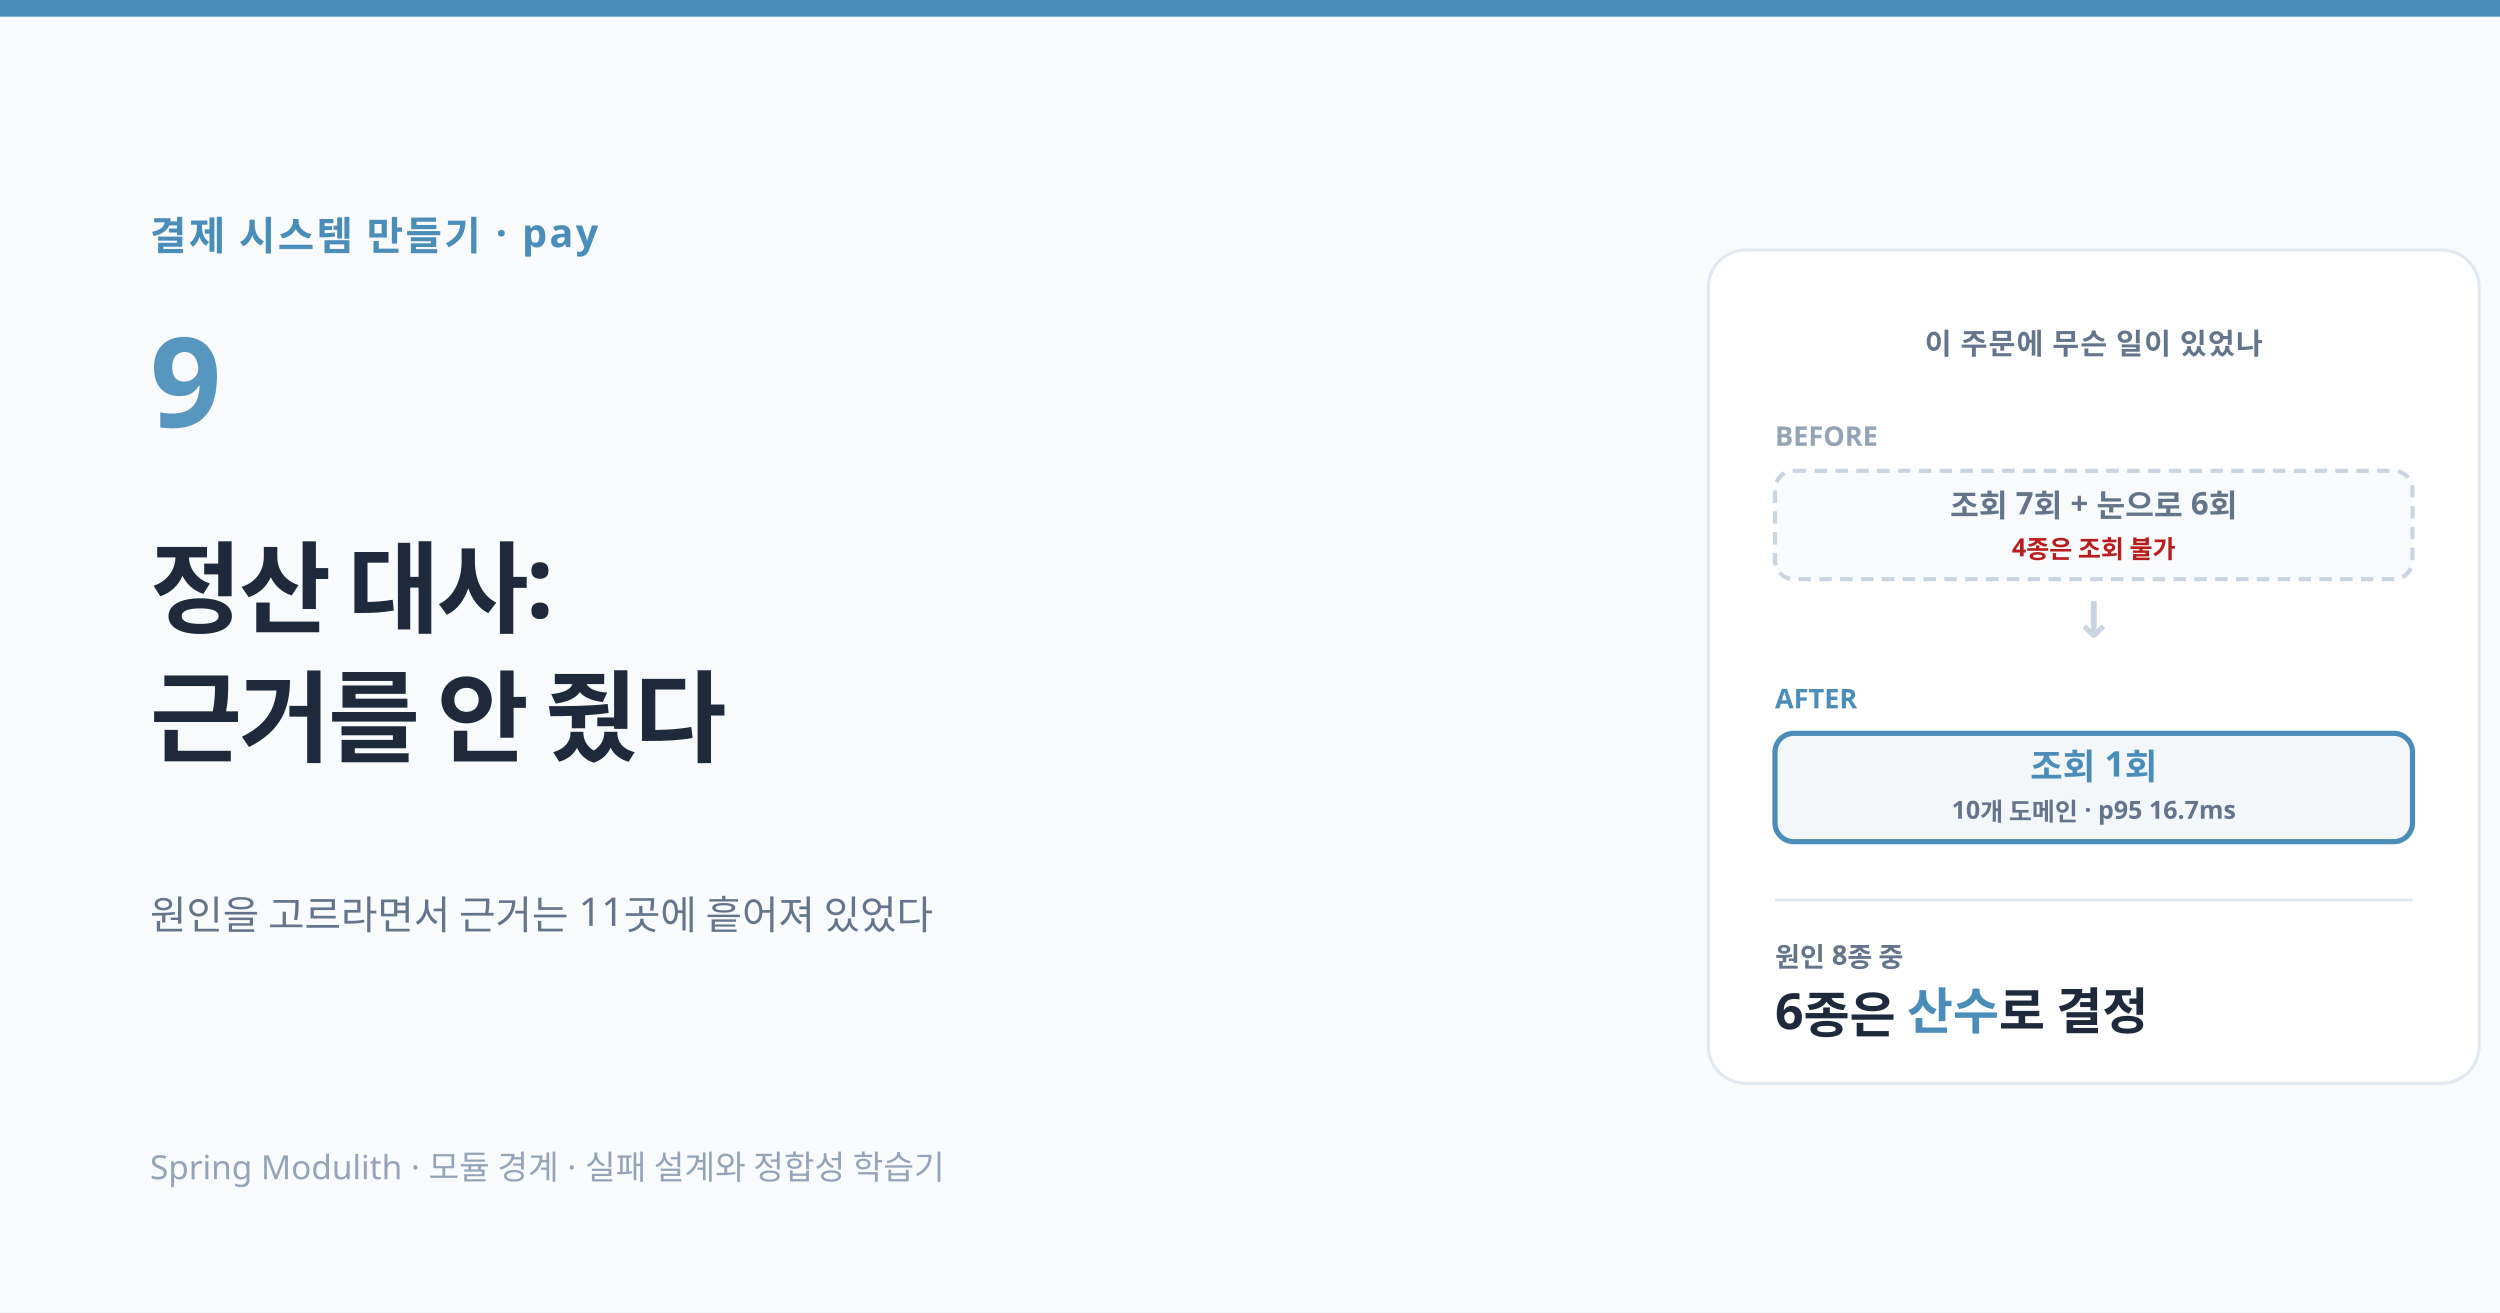
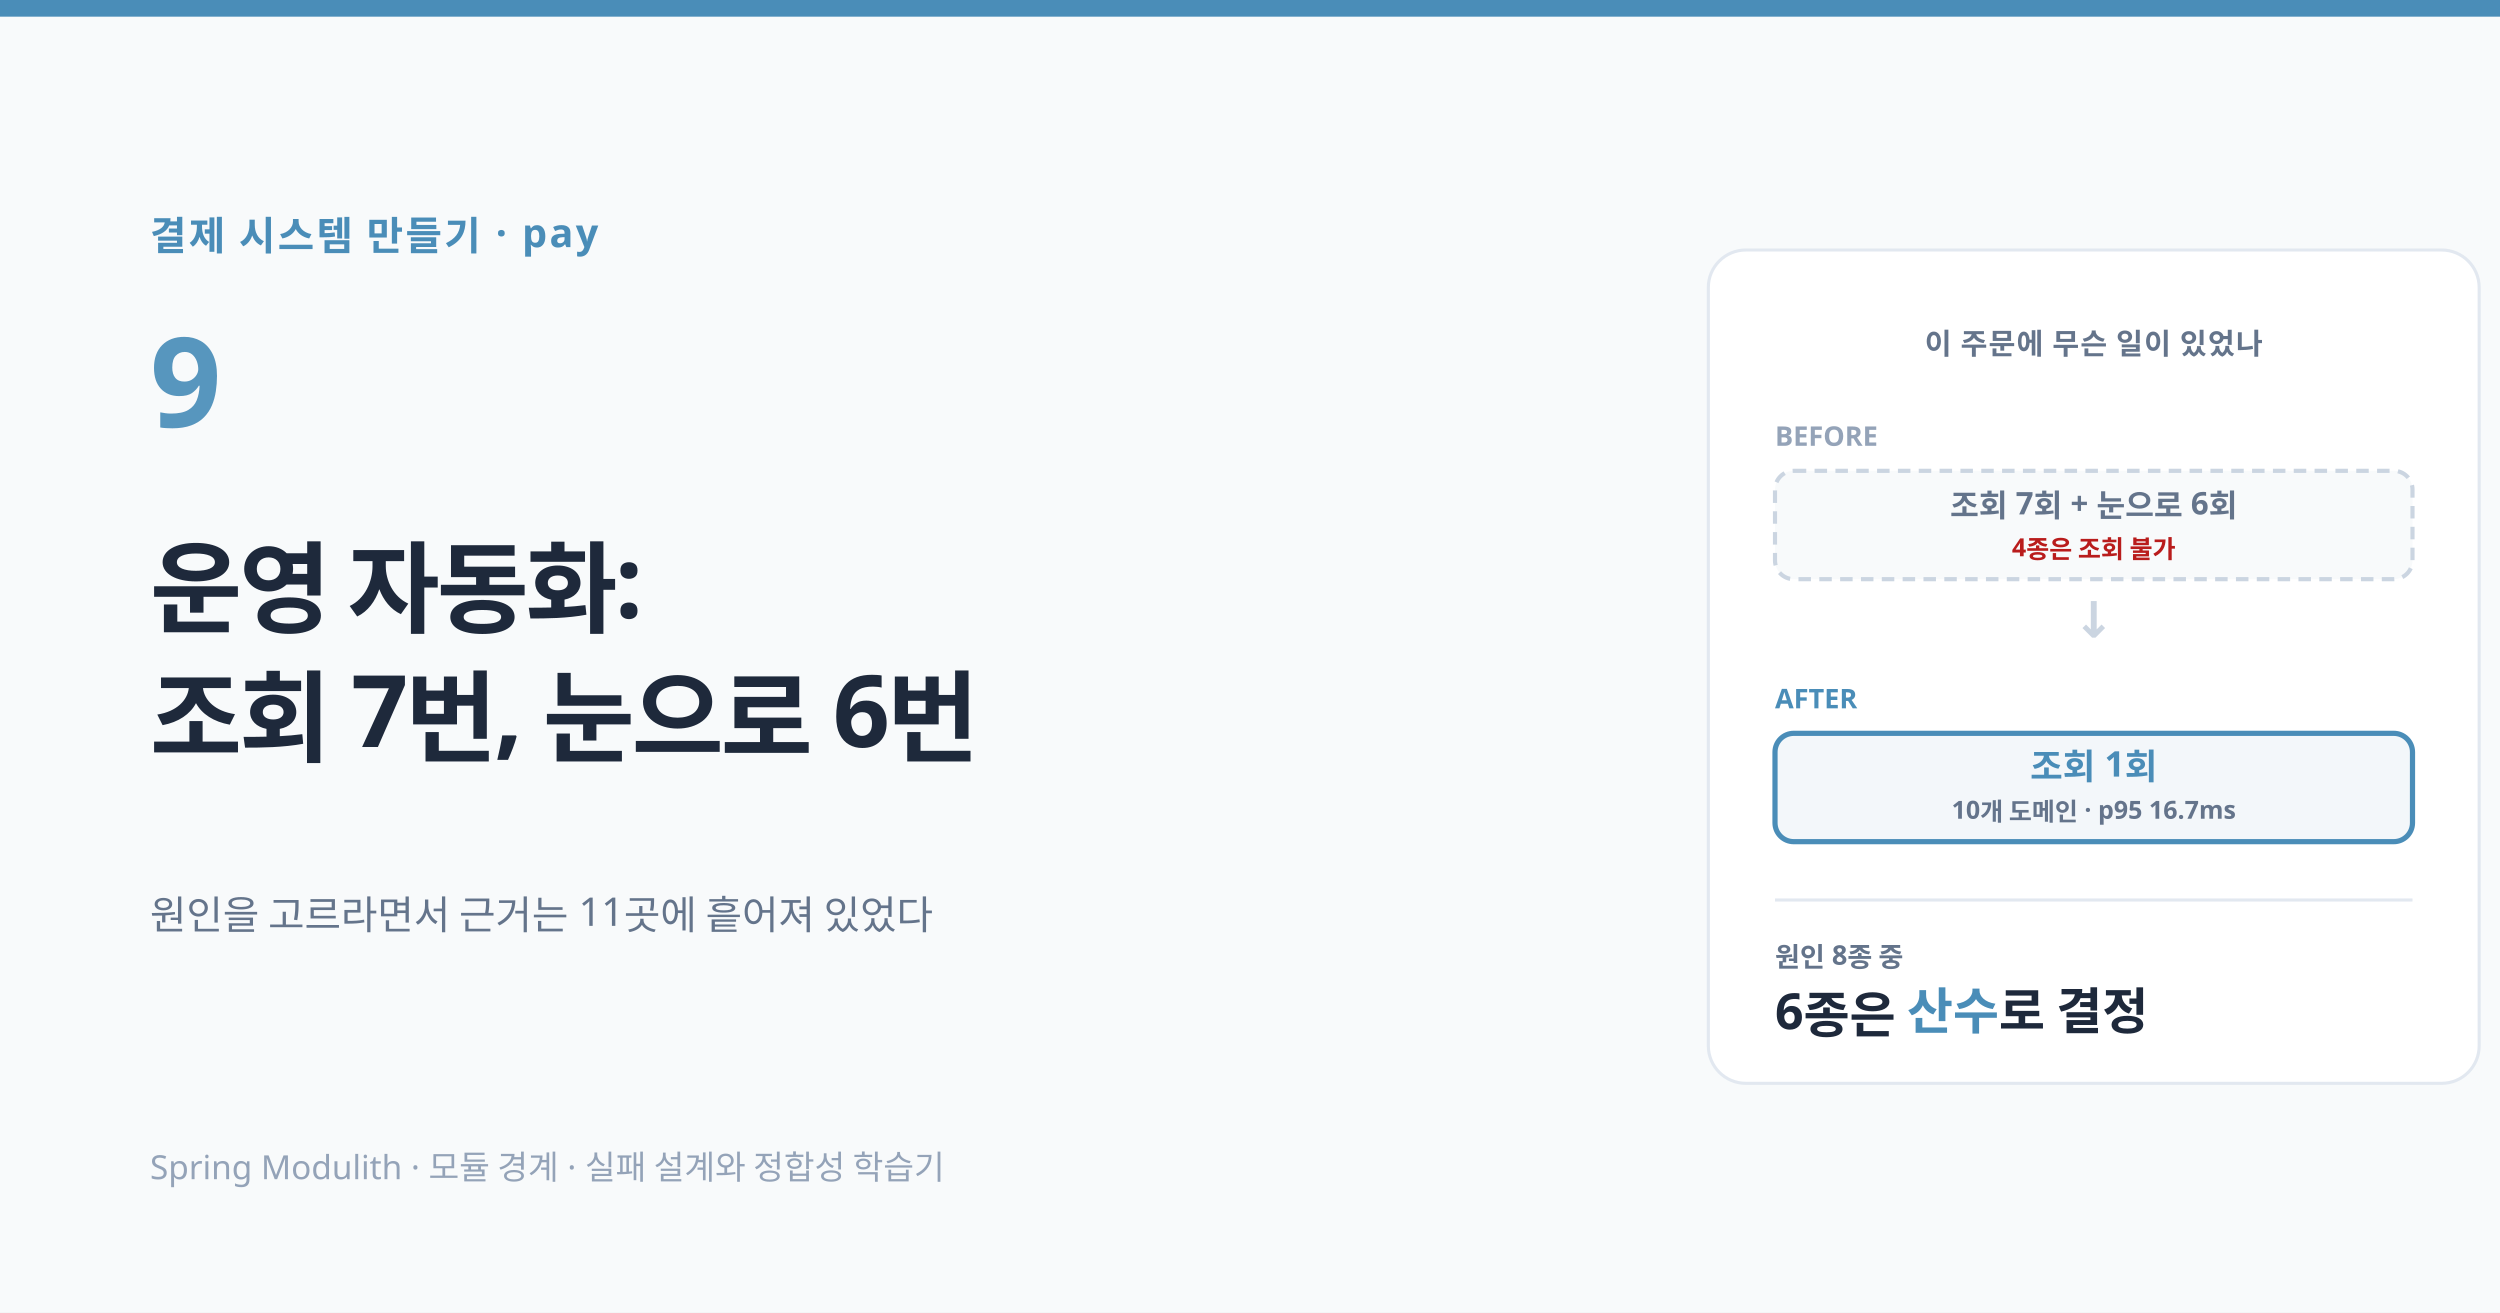
<svg xmlns="http://www.w3.org/2000/svg" viewBox="0 0 1200 630" font-family="'Pretendard', 'Apple SD Gothic Neo', system-ui, sans-serif">
  <rect width="1200" height="630" fill="#f8fafb" />
  <rect width="1200" height="8" fill="#4a8db8" />
  <rect x="820" y="120" width="370" height="400" rx="18" fill="#ffffff" stroke="#e2e8f0" stroke-width="1.5" />
  <text x="1005" y="170" text-anchor="middle" font-size="14" font-weight="700" fill="#64748b" letter-spacing="0.04em">이 주문에 무슨 일이 있었나</text>
  <text x="852" y="214" font-size="13" font-weight="700" fill="#94a3b8">BEFORE</text>
  <rect x="852" y="226" width="306" height="52" rx="9" fill="#f8fafb" stroke="#cbd5e1" stroke-width="2" stroke-dasharray="6 4" />
  <text x="1005" y="248" text-anchor="middle" font-size="15" font-weight="800" fill="#64748b">조회 7회 + 눈으로 6회</text>
  <text x="1005" y="267" text-anchor="middle" font-size="12" font-weight="700" fill="#b91c1c">4종은 조회 불가</text>
  <text x="1005" y="306" text-anchor="middle" font-size="24" font-weight="900" fill="#cbd5e1">↓</text>
  <text x="852" y="340" font-size="13" font-weight="700" fill="#4a8db8">AFTER</text>
  <rect x="852" y="352" width="306" height="52" rx="9" fill="#4a8db810" stroke="#4a8db8" stroke-width="2.5" />
  <text x="1005" y="374" text-anchor="middle" font-size="17" font-weight="900" fill="#4a8db8">조회 1회</text>
  <text x="1005" y="393" text-anchor="middle" font-size="12" font-weight="700" fill="#64748b">10개 도메인 · p95 16.7ms</text>
  <line x1="852" y1="432" x2="1158" y2="432" stroke="#e2e8f0" stroke-width="1.5" />
  <text x="852" y="464" font-size="13" font-weight="700" fill="#64748b">원인 8종 중</text>
  <text x="852" y="494" font-size="24" font-weight="900" fill="#1e293b">6종은 <tspan fill="#4a8db8">산수</tspan>로 결정</text>
  <text x="72" y="120" font-size="19" font-weight="700" fill="#4a8db8" letter-spacing="0.06em">결제 시스템 만들기 · pay</text>
  <text x="72" y="205" font-size="60" font-weight="900" fill="#4a8db8" opacity="0.92">9</text>
-   <text x="72" y="300" font-size="48" font-weight="800" fill="#1e293b" letter-spacing="-0.03em">정산 대사:</text>
-   <text x="72" y="362" font-size="48" font-weight="800" fill="#1e293b" letter-spacing="-0.03em">근거를 안 줬다</text>
+   <text x="72" y="300" font-size="48" font-weight="800" fill="#1e293b" letter-spacing="-0.03em">운영 자동화:</text>
+   <text x="72" y="362" font-size="48" font-weight="800" fill="#1e293b" letter-spacing="-0.03em">조회 7번, 눈으로 6번</text>
  <text x="72" y="446" font-size="19" fill="#64748b">원인을 고르라면서 근거는 11곳에 흩어져 있었다</text>
  <text x="72" y="566" font-size="16" fill="#94a3b8">Spring Modulith · 모듈 경계 · 실패 설계와 정합성 학습기</text>
</svg>
